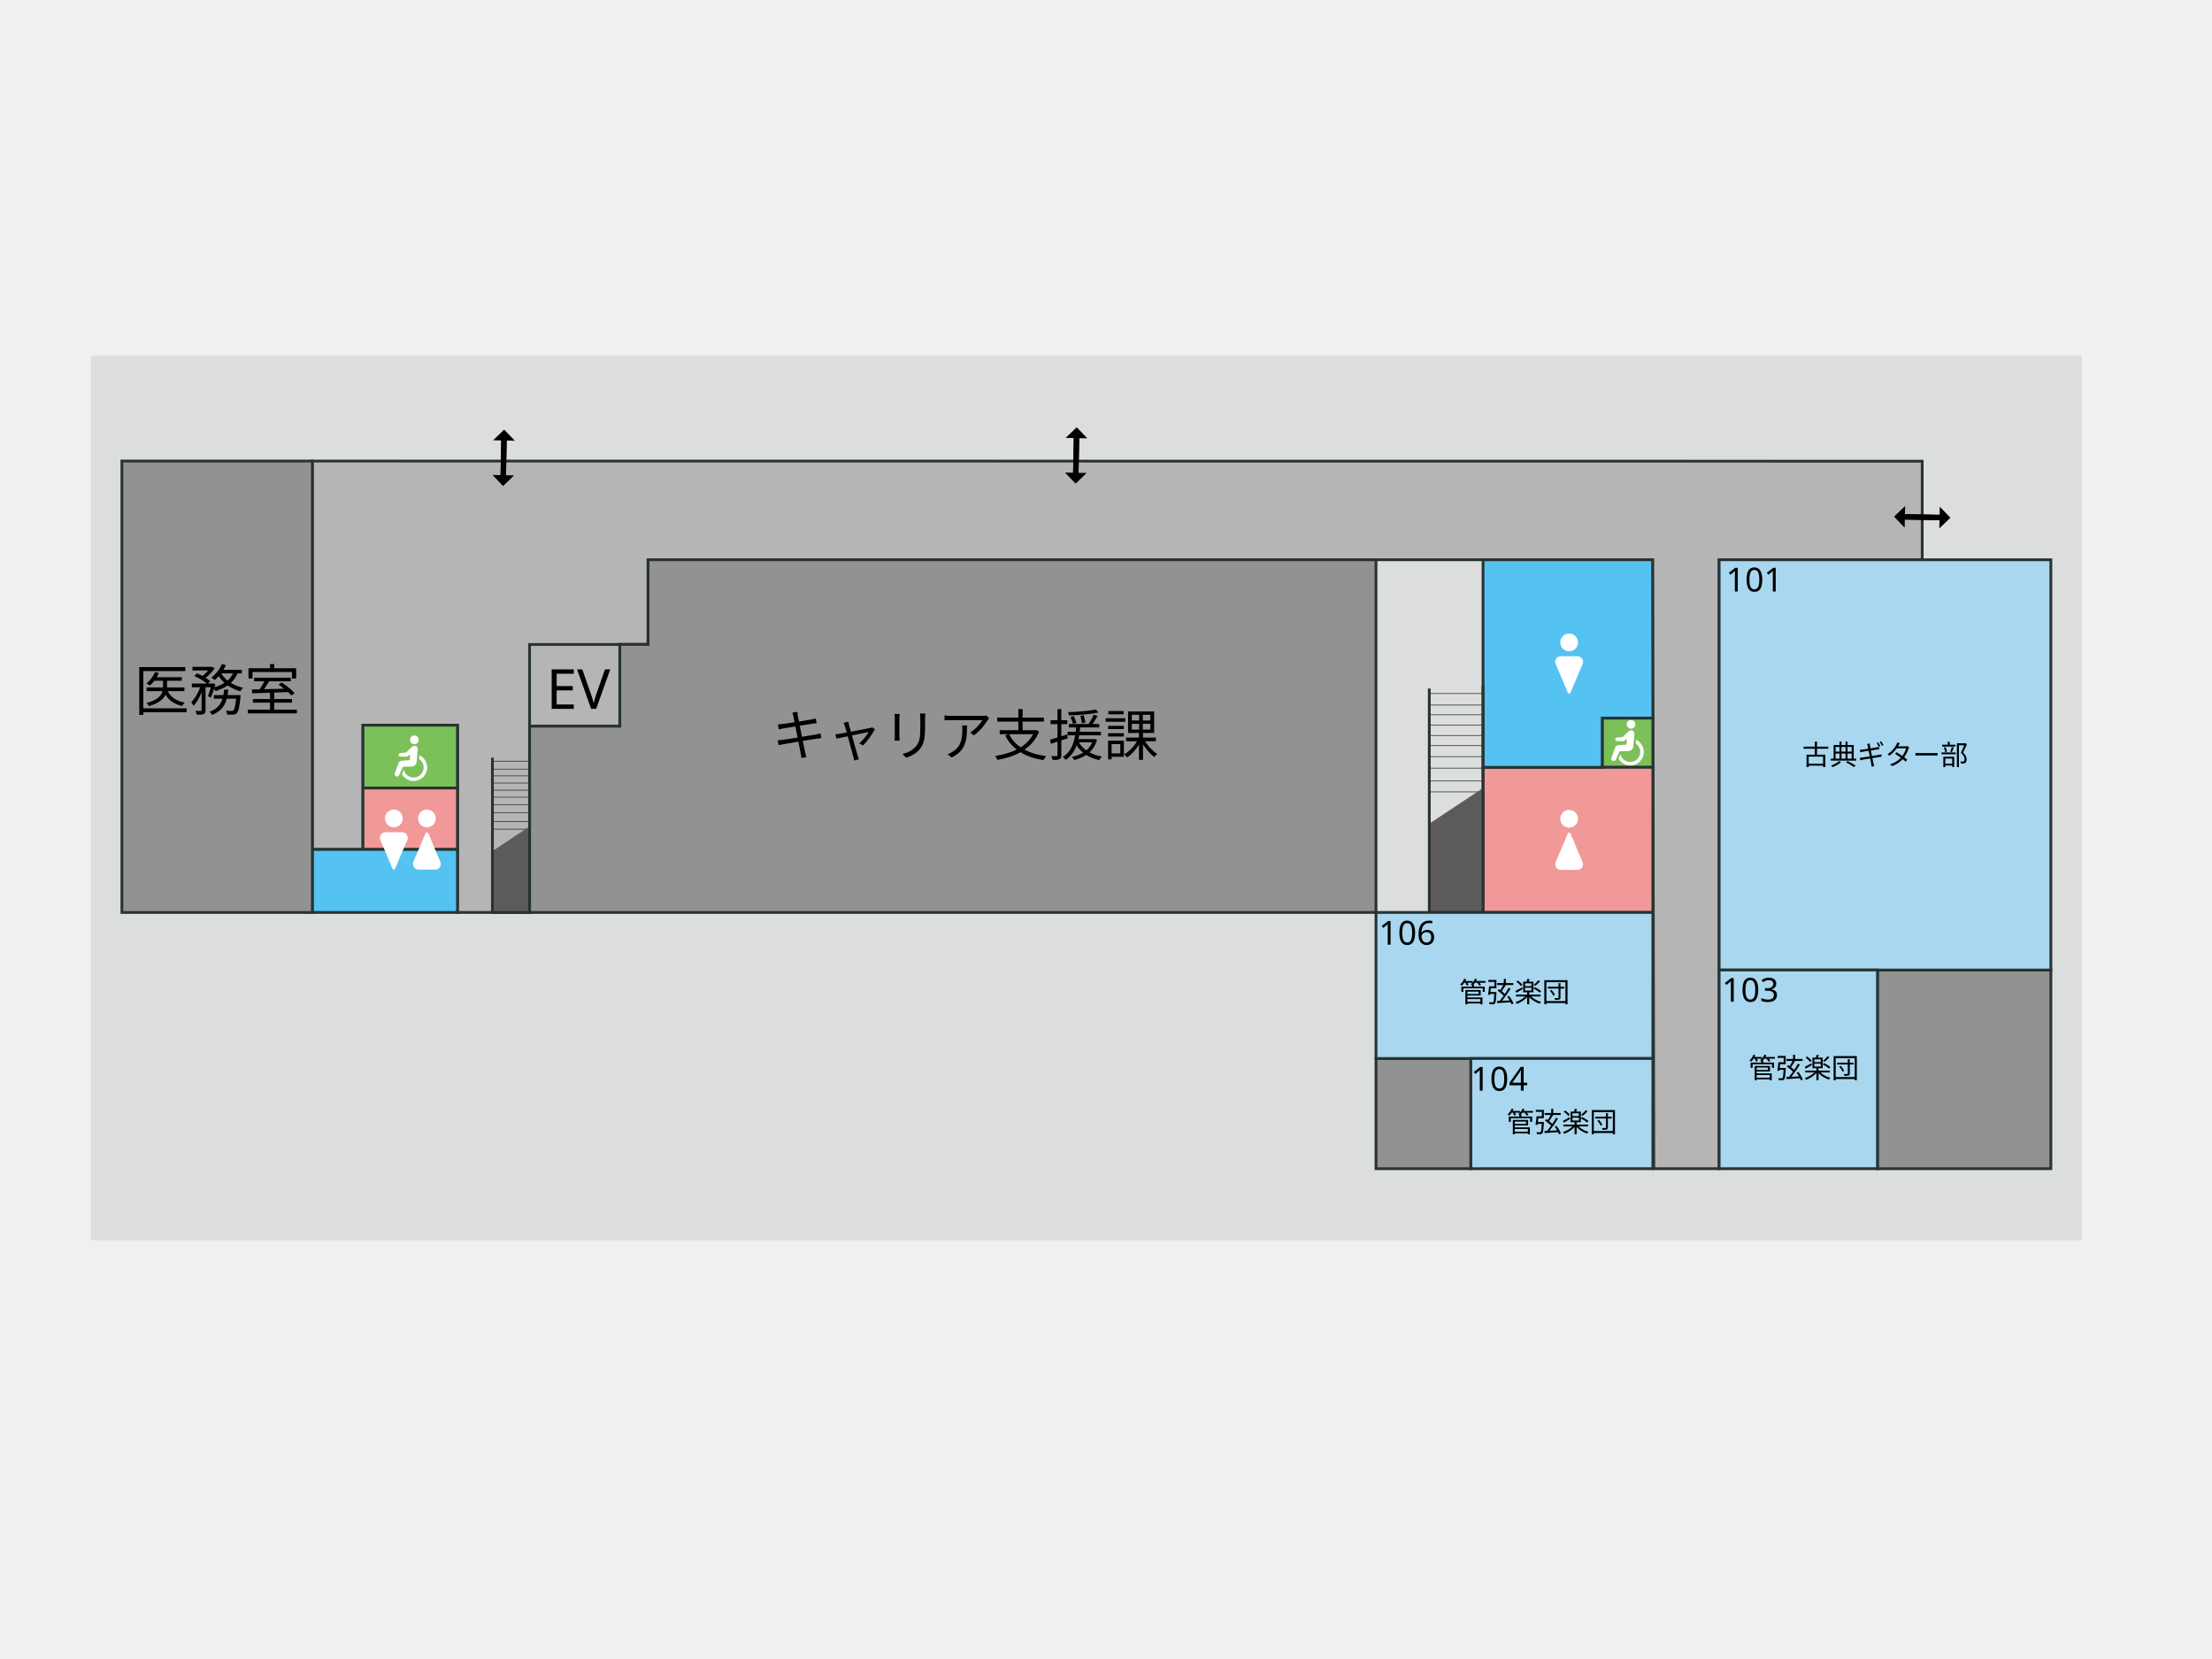
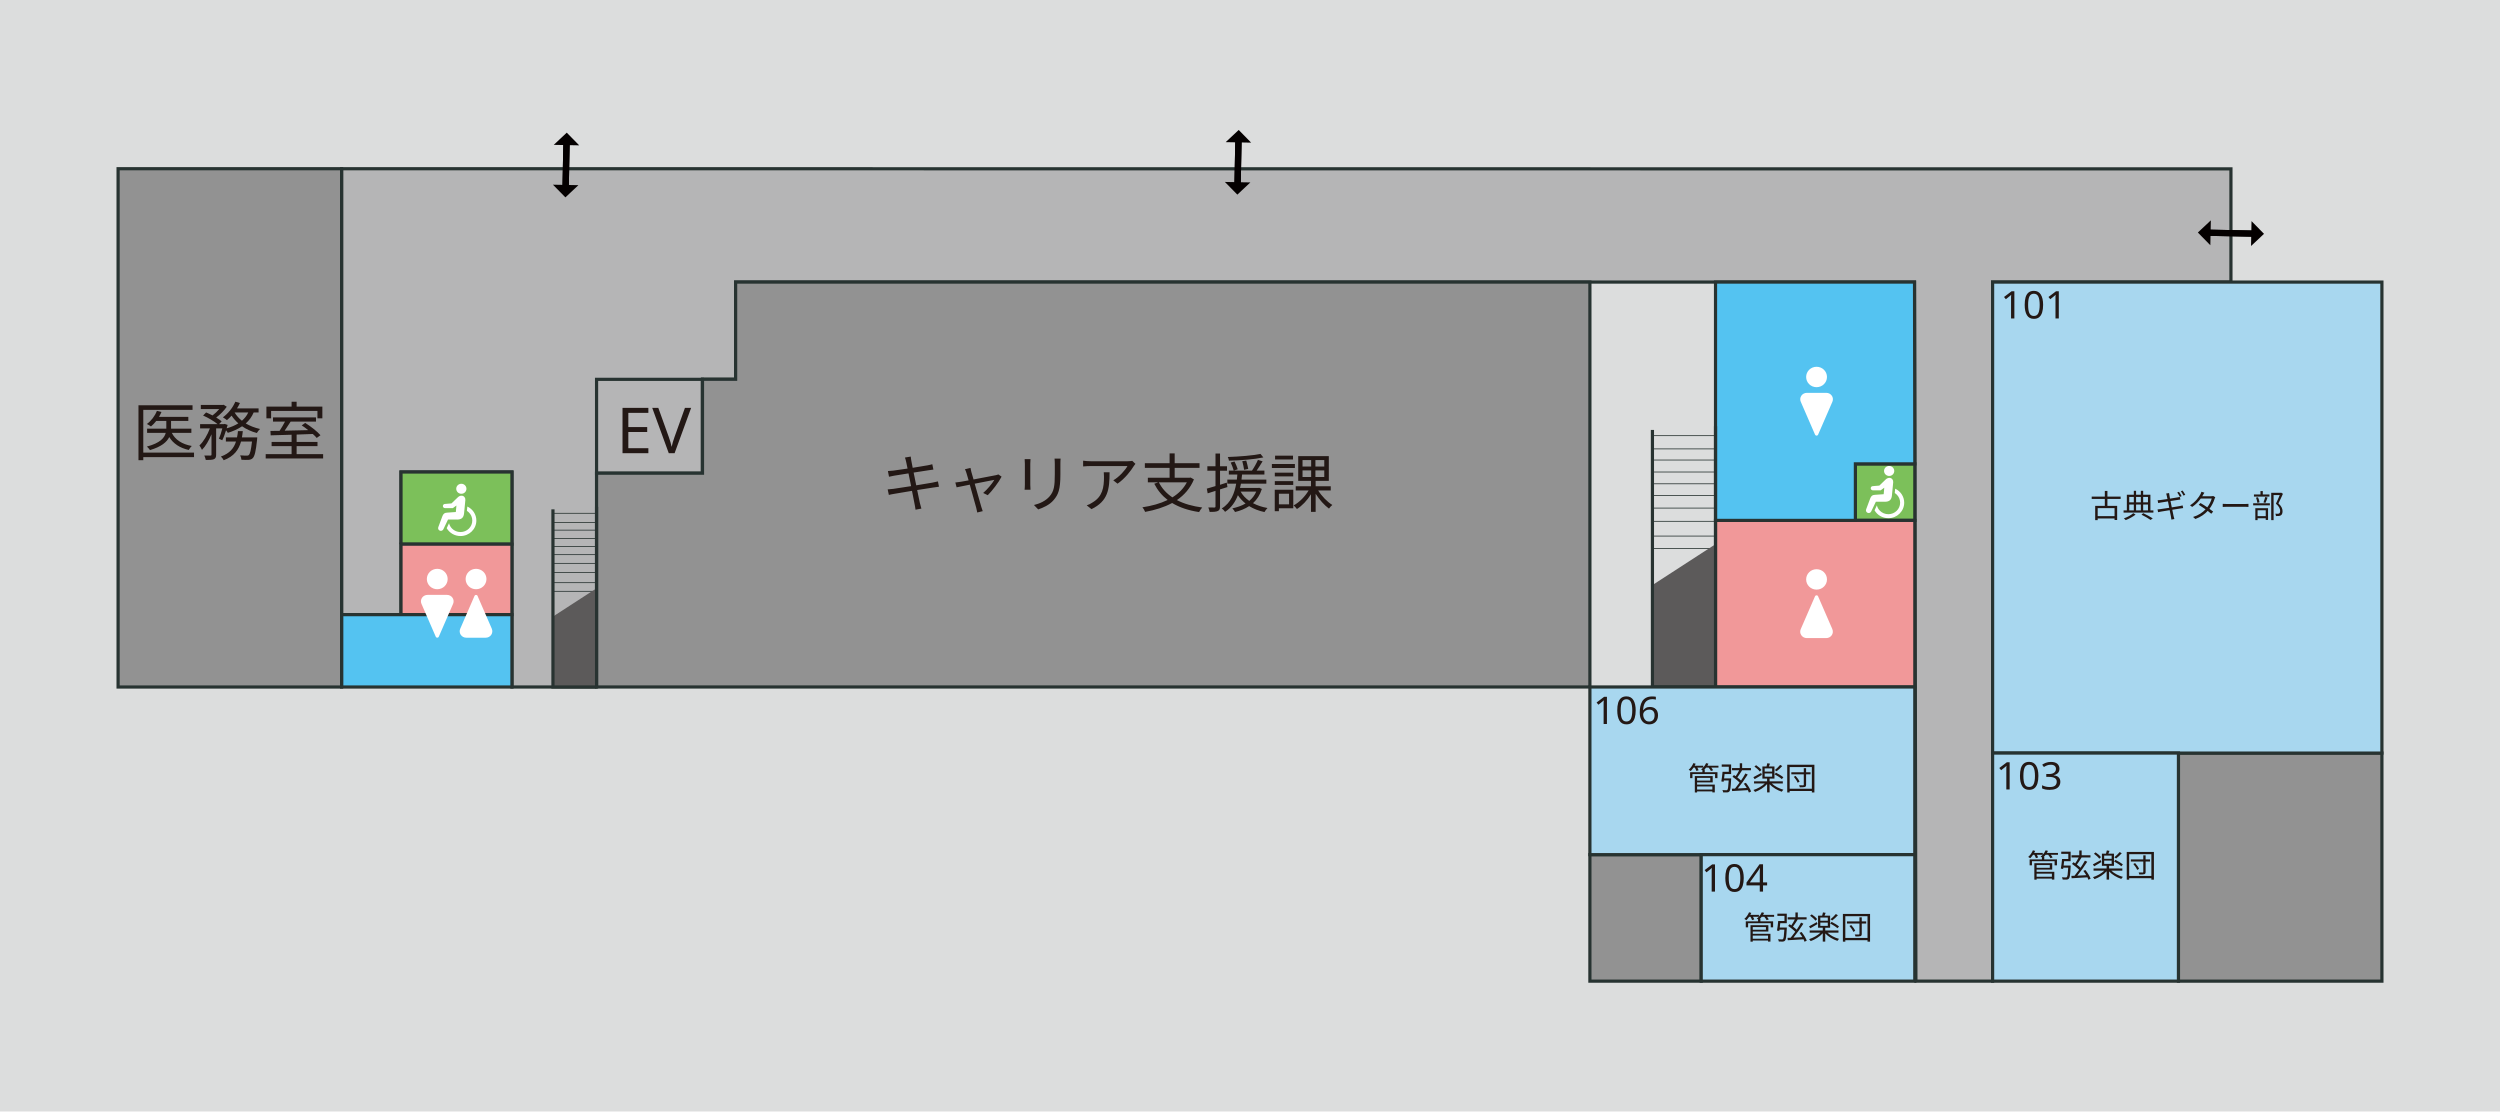
- <svg xmlns="http://www.w3.org/2000/svg" version="1.1" x="0px" y="0px" width="800px" height="600px" viewBox="0 0 800 600" enable-background="new 0 0 800 600" xml:space="preserve">
-   <g id="背景">
-     <polyline id="base" fill="#DCDDDD" points="32.9,128.6 752.9,128.6 752.9,448.6 32.9,448.6  " />
+ <svg xmlns="http://www.w3.org/2000/svg" viewBox="0 0 720 320">
+   <g id="_景" data-name="背景">
+     <polyline id="base" points="0 0 720 0 720 320 0 320" fill="#dcdddd" />
  </g>
-   <g id="廊下">
-     <polyline fill="#B5B5B6" stroke="#273331" stroke-miterlimit="10" points="191.53,330 165.45,330 165.45,262.28 131.27,262.28    131.27,307.21 112.95,307.21 112.95,166.74 695.19,166.79 695.19,202.45 621.75,202.45 621.75,422.67 598.11,422.67 597.68,202.45    497.65,202.45 234.38,202.45 234.38,233.06 224.18,233.06 224.18,262.65 191.53,262.65 191.53,330  " />
-     <rect x="191.53" y="233.08" fill="#B5B5B6" stroke="#273331" stroke-miterlimit="10" width="32.61" height="29.57" />
-     <g id="矢印_00000086681061681913868580000000592518892064945824_">
-       <path fill="#040000" d="M685.01,186.85l3.84,4l0.06-2.94l14.71,0.29l0.04-1.96l-14.71-0.29l0.06-2.94L685.01,186.85z" />
-       <path fill="#040000" d="M705.38,187.25l-3.84-4l-0.06,2.94l-14.71-0.29l-0.04,1.96l14.71,0.29l-0.06,2.94L705.38,187.25z" />
+   <g id="_下" data-name="廊下">
+     <polyline points="171.81 197.85 147.44 197.85 147.44 135.94 115.49 135.94 115.49 177.02 98.38 177.02 98.38 48.59 642.51 48.64 642.51 81.24 573.87 81.24 573.87 282.57 551.78 282.57 551.38 81.24 457.89 81.24 211.86 81.24 211.86 109.23 202.32 109.23 202.32 136.28 171.81 136.28 171.81 197.85" fill="#b5b5b6" stroke="#273331" stroke-miterlimit="10" stroke-width=".92" />
+     <rect x="171.81" y="109.25" width="30.47" height="27.03" fill="#b5b5b6" stroke="#273331" stroke-miterlimit="10" stroke-width=".92" />
+     <g id="_印" data-name="矢印">
+       <path d="M632.99,66.97l3.59,3.66,.05-2.69,13.75,.27,.04-1.79-13.75-.27,.05-2.69-3.74,3.51Z" fill="#040000" />
+       <path d="M652.03,67.34l-3.59-3.66-.05,2.69-13.75-.27-.04,1.79,13.75,.27-.05,2.69,3.74-3.51Z" fill="#040000" />
    </g>
-     <g id="矢印_00000175317095293083467700000012217041302143367826_">
-       <path fill="#040000" d="M389.41,154.53l-4,3.84l2.94,0.06l-0.29,14.71l1.96,0.04l0.29-14.71l2.94,0.06L389.41,154.53z" />
-       <path fill="#040000" d="M389.01,174.9l4-3.84l-2.94-0.06l0.29-14.71l-1.96-0.04l-0.29,14.71l-2.94-0.06L389.01,174.9z" />
+     <g id="_印-2" data-name="矢印">
+       <path d="M356.74,37.43l-3.74,3.51,2.75,.05-.27,13.45,1.83,.04,.27-13.45,2.75,.05-3.59-3.66Z" fill="#040000" />
+       <path d="M356.36,56.05l3.74-3.51-2.75-.05,.27-13.45-1.83-.04-.27,13.45-2.75-.05,3.59,3.66Z" fill="#040000" />
    </g>
-     <g id="矢印_00000011028193846127070540000010956222726947453340_">
-       <path fill="#040000" d="M182.34,155.39l-4,3.84l2.94,0.06L180.99,174l1.96,0.04l0.29-14.71l2.94,0.06L182.34,155.39z" />
-       <path fill="#040000" d="M181.94,175.77l4-3.84l-2.94-0.06l0.29-14.71l-1.96-0.04l-0.29,14.71l-2.94-0.06L181.94,175.77z" />
+     <g id="_印-3" data-name="矢印">
+       <path d="M163.22,38.21l-3.74,3.51,2.75,.05-.27,13.45,1.83,.04,.27-13.45,2.75,.05-3.59-3.66Z" fill="#040000" />
+       <path d="M162.84,56.84l3.74-3.51-2.75-.05,.27-13.45-1.83-.04-.27,13.45-2.75-.05,3.59,3.66Z" fill="#040000" />
    </g>
  </g>
-   <g id="車椅子用トイレ">
-     <polyline fill="#7CC05A" stroke="#283331" stroke-miterlimit="10" points="131.27,285.01 165.45,285.01 165.45,262.28    131.27,262.28 131.27,285.01  " />
-     <rect x="579.46" y="259.71" fill="#7CC05A" stroke="#283331" stroke-miterlimit="10" width="18.31" height="17.8" />
+   <g id="_椅子用トイレ" data-name="車椅子用トイレ">
+     <polyline points="115.49 156.72 147.44 156.72 147.44 135.94 115.49 135.94 115.49 156.72" fill="#7cc05a" stroke="#283331" stroke-miterlimit="10" stroke-width=".92" />
+     <rect x="534.35" y="133.59" width="17.12" height="16.28" fill="#7cc05a" stroke="#283331" stroke-miterlimit="10" stroke-width=".92" />
    <g>
-       <path fill="#FFFFFF" d="M590.26,263.49c0.84-0.22,1.35-1.08,1.14-1.92c-0.22-0.84-1.07-1.35-1.92-1.14    c-0.84,0.22-1.35,1.08-1.14,1.92C588.56,263.19,589.42,263.7,590.26,263.49z" />
-       <path fill="#FFFFFF" d="M591.72,267.55l-0.13,1.36c0.21,0.14,0.41,0.3,0.59,0.48c0.66,0.66,1.06,1.56,1.06,2.57    c0,1.01-0.41,1.91-1.06,2.57c-0.66,0.66-1.56,1.06-2.57,1.06c-1.01,0-1.91-0.41-2.57-1.06c-0.47-0.47-0.8-1.06-0.96-1.73    l-0.71,1.57c0.84,1.48,2.43,2.47,4.25,2.47c2.7,0,4.89-2.19,4.89-4.89C594.5,270.01,593.37,268.34,591.72,267.55z" />
-       <path fill="#FFFFFF" d="M588.54,271.66c1.38-0.02,2.03-0.6,2.18-1.93l0.4-4.2c0.06-0.71-0.36-1.33-1.07-1.39    c-0.45-0.04-0.94,0.19-1.23,0.49l-1.97,1.94l-2.06,0.17c-0.33,0.03-0.59,0.3-0.59,0.64v0.04c0,0.35,0.29,0.64,0.64,0.64h2.43    l1.11-0.82l-0.18,2.05l-2.69,0.2c-0.78,0.03-1.13,0.34-1.42,1.05l-1.27,3.49c-0.19,0.43,0,0.93,0.43,1.12    c0.43,0.19,0.93,0,1.12-0.43l1.43-3.06L588.54,271.66L588.54,271.66z" />
+       <path d="M544.44,137.04c.79-.2,1.26-.98,1.06-1.76-.2-.77-1-1.24-1.79-1.04-.79,.2-1.26,.98-1.06,1.75,.2,.77,1,1.24,1.79,1.04Z" fill="#fff" />
+       <path d="M545.81,140.75l-.12,1.24c.2,.13,.38,.27,.55,.43,.62,.6,.99,1.43,1,2.35,0,.92-.38,1.75-1,2.35-.62,.6-1.46,.97-2.4,.97-.94,0-1.79-.37-2.4-.97-.44-.43-.75-.97-.9-1.58l-.67,1.44c.79,1.35,2.27,2.26,3.97,2.26,2.52,0,4.57-2,4.57-4.47,0-1.78-1.06-3.31-2.6-4.03Z" fill="#fff" />
+       <path d="M542.84,144.51c1.29-.01,1.9-.54,2.03-1.77l.37-3.84c.06-.65-.34-1.21-1-1.27-.42-.04-.88,.17-1.15,.45l-1.84,1.77-1.93,.16c-.31,.03-.55,.28-.55,.58v.04c0,.32,.27,.58,.6,.58h2.27l1.03-.75-.17,1.87-2.52,.18c-.73,.03-1.05,.31-1.33,.96l-1.19,3.19c-.18,.39,0,.85,.4,1.03,.4,.18,.87,0,1.05-.39l1.34-2.8h2.57Z" fill="#fff" />
    </g>
    <g>
-       <path fill="#FFFFFF" d="M150.24,269.1c0.84-0.22,1.35-1.08,1.14-1.92c-0.22-0.84-1.07-1.35-1.92-1.14    c-0.84,0.22-1.35,1.08-1.14,1.92C148.54,268.81,149.4,269.32,150.24,269.1z" />
-       <path fill="#FFFFFF" d="M151.7,273.16l-0.13,1.36c0.21,0.14,0.41,0.3,0.59,0.48c0.66,0.66,1.06,1.56,1.06,2.57    c0,1.01-0.41,1.91-1.06,2.57c-0.66,0.66-1.56,1.06-2.57,1.06c-1.01,0-1.91-0.41-2.57-1.06c-0.47-0.47-0.8-1.06-0.96-1.73    l-0.71,1.57c0.84,1.48,2.43,2.47,4.25,2.47c2.7,0,4.89-2.19,4.89-4.89C154.48,275.63,153.35,273.95,151.7,273.16z" />
-       <path fill="#FFFFFF" d="M148.52,277.27c1.38-0.02,2.03-0.6,2.18-1.93l0.4-4.2c0.06-0.71-0.36-1.33-1.07-1.39    c-0.45-0.04-0.94,0.19-1.23,0.49l-1.97,1.94l-2.06,0.17c-0.33,0.03-0.59,0.3-0.59,0.64v0.04c0,0.35,0.29,0.64,0.64,0.64h2.43    l1.11-0.82l-0.18,2.05l-2.69,0.2c-0.78,0.03-1.13,0.34-1.42,1.05l-1.27,3.49c-0.19,0.43,0,0.93,0.43,1.12    c0.43,0.19,0.93,0,1.12-0.43l1.43-3.06L148.52,277.27L148.52,277.27z" />
+       <path d="M133.23,142.17c.79-.2,1.26-.98,1.06-1.76-.2-.77-1-1.24-1.79-1.04-.79,.2-1.26,.98-1.06,1.75,.2,.77,1,1.24,1.79,1.04Z" fill="#fff" />
+       <path d="M134.59,145.89l-.12,1.24c.2,.13,.38,.27,.55,.43,.62,.6,.99,1.43,1,2.35,0,.92-.38,1.75-1,2.35-.62,.6-1.46,.97-2.4,.97-.94,0-1.79-.37-2.4-.97-.44-.43-.75-.97-.9-1.58l-.67,1.44c.79,1.35,2.27,2.26,3.97,2.26,2.52,0,4.57-2,4.57-4.47,0-1.78-1.06-3.31-2.6-4.03Z" fill="#fff" />
+       <path d="M131.62,149.64c1.29-.01,1.9-.54,2.03-1.77l.37-3.84c.06-.65-.34-1.21-1-1.27-.42-.04-.88,.17-1.15,.45l-1.84,1.77-1.93,.16c-.31,.03-.55,.28-.55,.58v.04c0,.32,.27,.58,.6,.58h2.27l1.03-.75-.17,1.87-2.52,.18c-.73,.03-1.05,.31-1.33,.96l-1.19,3.19c-.18,.39,0,.85,.4,1.03,.4,.18,.87,0,1.05-.39l1.34-2.8h2.57Z" fill="#fff" />
    </g>
  </g>
-   <g id="女子トイレ">
-     <rect x="131.27" y="285.01" fill="#F19899" stroke="#283331" stroke-miterlimit="10" width="34.18" height="22.2" />
-     <rect x="536.36" y="277.51" fill="#F19899" stroke="#283331" stroke-miterlimit="10" width="61.42" height="52.49" />
+   <g id="_子トイレ" data-name="女子トイレ">
+     <rect x="115.49" y="156.72" width="31.95" height="20.29" fill="#f19899" stroke="#283331" stroke-miterlimit="10" stroke-width=".92" />
+     <rect x="494.07" y="149.87" width="57.4" height="47.99" fill="#f19899" stroke="#283331" stroke-miterlimit="10" stroke-width=".92" />
  </g>
-   <g id="男子トイレ">
-     <rect x="112.95" y="307.21" fill="#54C3F1" stroke="#283331" stroke-miterlimit="10" width="52.5" height="22.79" />
-     <polygon fill="#54C3F1" stroke="#283331" stroke-miterlimit="10" points="597.68,202.45 536.36,202.45 536.36,277.51    579.46,277.51 579.46,259.71 597.78,259.71  " />
+   <g id="_子トイレ-2" data-name="男子トイレ">
+     <rect x="98.38" y="177.02" width="49.06" height="20.84" fill="#54c3f1" stroke="#283331" stroke-miterlimit="10" stroke-width=".92" />
+     <polygon points="551.38 81.24 494.07 81.24 494.07 149.87 534.35 149.87 534.35 133.59 551.47 133.59 551.38 81.24" fill="#54c3f1" stroke="#283331" stroke-miterlimit="10" stroke-width=".92" />
  </g>
-   <g id="トイレマーク">
-     <g id="男女_00000129917576306041546350000003065103542904674722_">
-       <path fill="#FFFFFF" d="M154.39,299.21c1.77,0,3.21-1.44,3.21-3.21c0-1.77-1.44-3.21-3.21-3.21s-3.21,1.44-3.21,3.21    C151.18,297.77,152.62,299.21,154.39,299.21z" />
-       <path fill="#FFFFFF" d="M142.44,299.21c1.77,0,3.21-1.44,3.21-3.21c0-1.77-1.44-3.21-3.21-3.21c-1.77,0-3.21,1.44-3.21,3.21    C139.23,297.77,140.66,299.21,142.44,299.21z" />
-       <path fill="#FFFFFF" d="M159.26,311.67l-4.4-10.36c-0.08-0.19-0.26-0.31-0.47-0.31c-0.2,0-0.39,0.12-0.47,0.31l-4.4,10.36    c-0.27,0.62-0.2,1.34,0.17,1.91c0.37,0.57,1.01,0.91,1.69,0.91h3.01h3.01c0.68,0,1.31-0.34,1.69-0.91    C159.46,313.01,159.53,312.29,159.26,311.67z" />
-       <path fill="#FFFFFF" d="M145.44,300.99h-3.01h-3.01c-0.68,0-1.31,0.34-1.69,0.91c-0.37,0.57-0.44,1.28-0.17,1.91l4.4,10.36    c0.08,0.19,0.26,0.31,0.47,0.31s0.39-0.12,0.47-0.31l4.4-10.36c0.27-0.62,0.2-1.34-0.17-1.91    C146.76,301.34,146.12,300.99,145.44,300.99z" />
+   <g id="_イレマーク" data-name="トイレマーク">
+     <g id="_女" data-name="男女">
+       <path d="M137.1,169.7c1.66,0,3-1.31,3-2.94s-1.34-2.94-3-2.94-3,1.31-3,2.94,1.34,2.94,3,2.94Z" fill="#fff" />
+       <path d="M125.93,169.7c1.66,0,3-1.31,3-2.94s-1.34-2.94-3-2.94-3,1.31-3,2.94,1.34,2.94,3,2.94Z" fill="#fff" />
+       <path d="M141.65,181.09l-4.12-9.48c-.07-.17-.25-.28-.44-.28s-.36,.11-.43,.28l-4.12,9.48c-.25,.57-.19,1.23,.16,1.74,.35,.52,.94,.83,1.58,.83h5.62c.63,0,1.23-.31,1.58-.83,.35-.52,.41-1.17,.16-1.74Z" fill="#fff" />
+       <path d="M128.74,171.33h-5.62c-.63,0-1.23,.31-1.58,.83-.35,.52-.41,1.17-.16,1.74l4.12,9.48c.07,.17,.25,.28,.44,.28s.36-.11,.43-.28l4.12-9.48c.25-.57,.19-1.23-.16-1.74-.35-.52-.94-.83-1.58-.83Z" fill="#fff" />
    </g>
-     <g id="男女_00000021824612292392064230000011100852920479247242_">
-       <path fill="#FFFFFF" d="M567.5,235.56c1.77,0,3.21-1.44,3.21-3.21s-1.44-3.21-3.21-3.21c-1.77,0-3.21,1.44-3.21,3.21    S565.72,235.56,567.5,235.56z" />
-       <path fill="#FFFFFF" d="M570.51,237.34h-3.01h-3.01c-0.68,0-1.31,0.34-1.69,0.91c-0.37,0.57-0.44,1.28-0.17,1.91l4.4,10.36    c0.08,0.19,0.26,0.31,0.47,0.31s0.39-0.12,0.47-0.31l4.4-10.36c0.27-0.62,0.2-1.34-0.17-1.91    C571.82,237.68,571.18,237.34,570.51,237.34z" />
+     <g id="_女-2" data-name="男女">
+       <path d="M523.17,111.51c1.66,0,3-1.31,3-2.94s-1.34-2.94-3-2.94-3,1.31-3,2.94,1.34,2.94,3,2.94Z" fill="#fff" />
+       <path d="M525.98,113.14h-5.62c-.63,0-1.23,.31-1.58,.83-.35,.52-.41,1.17-.16,1.74l4.12,9.48c.07,.17,.25,.28,.44,.28s.36-.11,.43-.28l4.12-9.48c.25-.57,.19-1.23-.16-1.74-.35-.52-.94-.83-1.58-.83Z" fill="#fff" />
    </g>
-     <g id="男女_00000159452396959376629120000007968037085657814429_">
-       <path fill="#FFFFFF" d="M567.5,299.33c1.77,0,3.21-1.44,3.21-3.21c0-1.77-1.44-3.21-3.21-3.21s-3.21,1.44-3.21,3.21    S565.72,299.33,567.5,299.33z" />
-       <path fill="#FFFFFF" d="M572.37,311.79l-4.4-10.36c-0.08-0.19-0.26-0.31-0.47-0.31c-0.2,0-0.39,0.12-0.47,0.31l-4.4,10.36    c-0.27,0.62-0.2,1.34,0.17,1.91c0.37,0.57,1.01,0.91,1.69,0.91h3.01h3.01c0.68,0,1.31-0.34,1.69-0.91    C572.57,313.13,572.63,312.41,572.37,311.79z" />
+     <g id="_女-3" data-name="男女">
+       <path d="M523.17,169.81c1.66,0,3-1.31,3-2.94s-1.34-2.94-3-2.94-3,1.31-3,2.94,1.34,2.94,3,2.94Z" fill="#fff" />
+       <path d="M527.72,181.2l-4.12-9.48c-.07-.17-.25-.28-.44-.28s-.36,.11-.43,.28l-4.12,9.48c-.25,.57-.19,1.23,.16,1.74,.35,.52,.94,.83,1.58,.83h5.62c.63,0,1.23-.31,1.58-.83,.35-.52,.41-1.17,.16-1.74Z" fill="#fff" />
    </g>
  </g>
-   <g id="使用不可能部屋">
-     <polygon fill="#929292" stroke="#273331" stroke-miterlimit="10" points="191.53,262.65 224.18,262.65 224.18,233.06    234.38,233.06 234.38,202.45 497.65,202.45 497.65,330 191.53,330  " />
-     <rect x="44.08" y="166.74" fill="#929292" stroke="#273331" stroke-miterlimit="10" width="68.88" height="163.27" />
-     <rect x="497.65" y="382.82" fill="#929292" stroke="#273331" stroke-miterlimit="10" width="34.31" height="39.85" />
-     <rect x="679.02" y="350.82" fill="#929292" stroke="#273331" stroke-miterlimit="10" width="62.7" height="71.85" />
+   <g id="_用不可能部屋" data-name="使用不可能部屋">
+     <polygon points="171.81 136.28 202.32 136.28 202.32 109.23 211.86 109.23 211.86 81.24 457.89 81.24 457.89 197.85 171.81 197.85 171.81 136.28" fill="#929292" stroke="#273331" stroke-miterlimit="10" stroke-width=".92" />
+     <rect x="34.01" y="48.59" width="64.37" height="149.27" fill="#929292" stroke="#273331" stroke-miterlimit="10" stroke-width=".92" />
+     <rect x="457.89" y="246.14" width="32.06" height="36.43" fill="#929292" stroke="#273331" stroke-miterlimit="10" stroke-width=".92" />
+     <rect x="627.39" y="216.88" width="58.6" height="65.69" fill="#929292" stroke="#273331" stroke-miterlimit="10" stroke-width=".92" />
  </g>
-   <g id="階段">
+   <g id="_段" data-name="階段">
    <g>
-       <line fill="none" stroke="#283331" stroke-width="0.25" stroke-miterlimit="10" x1="536.36" y1="250.83" x2="516.92" y2="250.83" />
-       <line fill="none" stroke="#283331" stroke-width="0.25" stroke-miterlimit="10" x1="536.36" y1="254.99" x2="516.92" y2="254.99" />
-       <line fill="none" stroke="#283331" stroke-width="0.25" stroke-miterlimit="10" x1="536.36" y1="258.51" x2="516.92" y2="258.51" />
-       <line fill="none" stroke="#283331" stroke-width="0.25" stroke-miterlimit="10" x1="536.36" y1="262.28" x2="516.92" y2="262.28" />
-       <line fill="none" stroke="#283331" stroke-width="0.25" stroke-miterlimit="10" x1="536.36" y1="266" x2="516.92" y2="266" />
-       <line fill="none" stroke="#283331" stroke-width="0.25" stroke-miterlimit="10" x1="536.36" y1="269.67" x2="516.92" y2="269.67" />
-       <line fill="none" stroke="#283331" stroke-width="0.25" stroke-miterlimit="10" x1="536.36" y1="273.65" x2="516.92" y2="273.65" />
-       <line fill="none" stroke="#283331" stroke-width="0.25" stroke-miterlimit="10" x1="536.36" y1="277.81" x2="516.92" y2="277.81" />
-       <line fill="none" stroke="#283331" stroke-width="0.25" stroke-miterlimit="10" x1="536.36" y1="282.46" x2="516.92" y2="282.46" />
-       <line fill="none" stroke="#283331" stroke-width="0.25" stroke-miterlimit="10" x1="536.36" y1="286.39" x2="516.92" y2="286.39" />
-       <polygon fill="#5C5A5A" points="536.36,285.01 516.92,297.9 516.92,330 536.36,330   " />
-       <polyline fill="none" stroke="#283331" stroke-miterlimit="10" points="516.92,249.02 516.92,330 536.36,330 536.36,247.87   " />
+       <line x1="494.07" y1="125.47" x2="475.9" y2="125.47" fill="none" stroke="#283331" stroke-miterlimit="10" stroke-width=".23" />
+       <line x1="494.07" y1="129.28" x2="475.9" y2="129.28" fill="none" stroke="#283331" stroke-miterlimit="10" stroke-width=".23" />
+       <line x1="494.07" y1="132.49" x2="475.9" y2="132.49" fill="none" stroke="#283331" stroke-miterlimit="10" stroke-width=".23" />
+       <line x1="494.07" y1="135.94" x2="475.9" y2="135.94" fill="none" stroke="#283331" stroke-miterlimit="10" stroke-width=".23" />
+       <line x1="494.07" y1="139.33" x2="475.9" y2="139.33" fill="none" stroke="#283331" stroke-miterlimit="10" stroke-width=".23" />
+       <line x1="494.07" y1="142.7" x2="475.9" y2="142.7" fill="none" stroke="#283331" stroke-miterlimit="10" stroke-width=".23" />
+       <line x1="494.07" y1="146.33" x2="475.9" y2="146.33" fill="none" stroke="#283331" stroke-miterlimit="10" stroke-width=".23" />
+       <line x1="494.07" y1="150.14" x2="475.9" y2="150.14" fill="none" stroke="#283331" stroke-miterlimit="10" stroke-width=".23" />
+       <line x1="494.07" y1="154.39" x2="475.9" y2="154.39" fill="none" stroke="#283331" stroke-miterlimit="10" stroke-width=".23" />
+       <line x1="494.07" y1="157.98" x2="475.9" y2="157.98" fill="none" stroke="#283331" stroke-miterlimit="10" stroke-width=".23" />
+       <polygon points="494.07 156.72 475.9 168.5 475.9 197.85 494.07 197.85 494.07 156.72" fill="#5c5a5a" />
+       <polyline points="475.9 123.82 475.9 197.85 494.07 197.85 494.07 122.76" fill="none" stroke="#283331" stroke-miterlimit="10" stroke-width=".92" />
    </g>
    <g>
-       <line fill="none" stroke="#283331" stroke-width="0.25" stroke-miterlimit="10" x1="191.53" y1="275.29" x2="178.09" y2="275.29" />
-       <line fill="none" stroke="#283331" stroke-width="0.25" stroke-miterlimit="10" x1="191.53" y1="278.17" x2="178.09" y2="278.17" />
-       <line fill="none" stroke="#283331" stroke-width="0.25" stroke-miterlimit="10" x1="191.53" y1="280.6" x2="178.09" y2="280.6" />
-       <line fill="none" stroke="#283331" stroke-width="0.25" stroke-miterlimit="10" x1="191.53" y1="283.2" x2="178.09" y2="283.2" />
-       <line fill="none" stroke="#283331" stroke-width="0.25" stroke-miterlimit="10" x1="191.53" y1="285.77" x2="178.09" y2="285.77" />
-       <line fill="none" stroke="#283331" stroke-width="0.25" stroke-miterlimit="10" x1="191.53" y1="288.31" x2="178.09" y2="288.31" />
-       <line fill="none" stroke="#283331" stroke-width="0.25" stroke-miterlimit="10" x1="191.53" y1="291.06" x2="178.09" y2="291.06" />
-       <line fill="none" stroke="#283331" stroke-width="0.25" stroke-miterlimit="10" x1="191.53" y1="293.94" x2="178.09" y2="293.94" />
-       <line fill="none" stroke="#283331" stroke-width="0.25" stroke-miterlimit="10" x1="191.53" y1="297.15" x2="178.09" y2="297.15" />
-       <line fill="none" stroke="#283331" stroke-width="0.25" stroke-miterlimit="10" x1="191.53" y1="299.87" x2="178.09" y2="299.87" />
-       <polygon fill="#5C5A5A" points="191.53,298.91 178.09,307.82 178.09,330 191.53,330   " />
-       <polyline fill="none" stroke="#283331" stroke-miterlimit="10" points="178.09,274.04 178.09,330 191.53,330 191.53,273.24   " />
+       <line x1="171.81" y1="147.83" x2="159.25" y2="147.83" fill="none" stroke="#283331" stroke-miterlimit="10" stroke-width=".23" />
+       <line x1="171.81" y1="150.46" x2="159.25" y2="150.46" fill="none" stroke="#283331" stroke-miterlimit="10" stroke-width=".23" />
+       <line x1="171.81" y1="152.68" x2="159.25" y2="152.68" fill="none" stroke="#283331" stroke-miterlimit="10" stroke-width=".23" />
+       <line x1="171.81" y1="155.07" x2="159.25" y2="155.07" fill="none" stroke="#283331" stroke-miterlimit="10" stroke-width=".23" />
+       <line x1="171.81" y1="157.41" x2="159.25" y2="157.41" fill="none" stroke="#283331" stroke-miterlimit="10" stroke-width=".23" />
+       <line x1="171.81" y1="159.74" x2="159.25" y2="159.74" fill="none" stroke="#283331" stroke-miterlimit="10" stroke-width=".23" />
+       <line x1="171.81" y1="162.25" x2="159.25" y2="162.25" fill="none" stroke="#283331" stroke-miterlimit="10" stroke-width=".23" />
+       <line x1="171.81" y1="164.88" x2="159.25" y2="164.88" fill="none" stroke="#283331" stroke-miterlimit="10" stroke-width=".23" />
+       <line x1="171.81" y1="167.81" x2="159.25" y2="167.81" fill="none" stroke="#283331" stroke-miterlimit="10" stroke-width=".23" />
+       <line x1="171.81" y1="170.3" x2="159.25" y2="170.3" fill="none" stroke="#283331" stroke-miterlimit="10" stroke-width=".23" />
+       <polygon points="171.81 169.43 159.25 177.57 159.25 197.85 171.81 197.85 171.81 169.43" fill="#5c5a5a" />
+       <polyline points="159.25 146.69 159.25 197.85 171.81 197.85 171.81 145.96" fill="none" stroke="#283331" stroke-miterlimit="10" stroke-width=".92" />
    </g>
  </g>
  <g id="MLOC-available">
-     <rect id="studio101s" x="621.75" y="202.45" fill="#A8D7EF" stroke="#273331" stroke-miterlimit="10" width="119.97" height="148.37" />
-     <rect id="music106s" x="497.65" y="330" fill="#A8D7EF" stroke="#273331" stroke-miterlimit="10" width="100.13" height="52.82" />
-     <rect id="music104s" x="531.96" y="382.82" fill="#A8D7EF" stroke="#273331" stroke-miterlimit="10" width="65.82" height="39.85" />
-     <rect id="music103s" x="621.75" y="350.82" fill="#A8D7EF" stroke="#273331" stroke-miterlimit="10" width="57.26" height="71.85" />
+     <rect id="studio101s" x="573.87" y="81.24" width="112.12" height="135.65" fill="#a8d7ef" stroke="#273331" stroke-miterlimit="10" stroke-width=".92" />
+     <rect id="music106s" x="457.89" y="197.85" width="93.57" height="48.29" fill="#a8d7ef" stroke="#273331" stroke-miterlimit="10" stroke-width=".92" />
+     <rect id="music104s" x="489.95" y="246.14" width="61.51" height="36.43" fill="#a8d7ef" stroke="#273331" stroke-miterlimit="10" stroke-width=".92" />
+     <rect id="music103s" x="573.87" y="216.88" width="53.52" height="65.69" fill="#a8d7ef" stroke="#273331" stroke-miterlimit="10" stroke-width=".92" />
  </g>
  <g id="MNOINT-word">
-     <text transform="matrix(1 0 0 1 48.4631 256.9677)" font-family="'KozGoPr6N-Regular-83pv-RKSJ-H'" font-size="20px">医務室</text>
-     <text transform="matrix(1 0 0 1 279.1095 273.2443)" font-family="'KozGoPr6N-Regular-83pv-RKSJ-H'" font-size="20px">キャリア支援課</text>
-     <text transform="matrix(1 0 0 1 624.2114 213.9198)" font-family="'KozGoPr6N-Regular-83pv-RKSJ-H'" font-size="12px">101</text>
-     <text transform="matrix(1 0 0 1 622.7546 362.2823)" font-family="'KozGoPr6N-Regular-83pv-RKSJ-H'" font-size="12px">103</text>
-     <text transform="matrix(1 0 0 1 498.6485 341.6588)" font-family="'KozGoPr6N-Regular-83pv-RKSJ-H'" font-size="12px">106</text>
-     <text transform="matrix(1 0 0 1 531.956 394.4582)" font-family="'KozGoPr6N-Regular-83pv-RKSJ-H'" font-size="12px">104</text>
-     <text transform="matrix(1 0 0 1 197.5869 256.3645)" font-family="'KozGoPr6N-Regular-83pv-RKSJ-H'" font-size="20px">EV</text>
-     <text transform="matrix(1 0 0 1 651.7383 276.6336)" font-family="'HiraginoSans-W5-83pv-RKSJ-H'" font-size="10px">古典ギター部</text>
-     <text transform="matrix(1 0 0 1 527.7128 362.4265)" font-family="'HiraginoSans-W5-83pv-RKSJ-H'" font-size="10px">管弦楽団</text>
-     <text transform="matrix(1 0 0 1 544.8665 409.4204)" font-family="'HiraginoSans-W5-83pv-RKSJ-H'" font-size="10px">管弦楽団</text>
-     <text transform="matrix(1 0 0 1 632.3378 389.8979)" font-family="'HiraginoSans-W5-83pv-RKSJ-H'" font-size="10px">管弦楽団</text>
+     <text transform="translate(38.11 131.08) scale(1.02 1)" fill="#231815" font-family="KozGoPr6N-Regular-83pv-RKSJ-H, Kozuka Gothic Pr6N" font-size="18.29">
+       <tspan x="0" y="0">医務室</tspan>
+     </text>
+     <text transform="translate(253.66 145.96) scale(1.02 1)" fill="#231815" font-family="KozGoPr6N-Regular-83pv-RKSJ-H, Kozuka Gothic Pr6N" font-size="18.29">
+       <tspan x="0" y="0">キャリア支援課</tspan>
+     </text>
+     <text transform="translate(576.17 91.72) scale(1.02 1)" fill="#231815" font-family="KozGoPr6N-Regular-83pv-RKSJ-H, Kozuka Gothic Pr6N" font-size="10.97">
+       <tspan x="0" y="0">101</tspan>
+     </text>
+     <text transform="translate(574.81 227.37) scale(1.02 1)" fill="#231815" font-family="KozGoPr6N-Regular-83pv-RKSJ-H, Kozuka Gothic Pr6N" font-size="10.97">
+       <tspan x="0" y="0">103</tspan>
+     </text>
+     <text transform="translate(458.83 208.51) scale(1.02 1)" fill="#231815" font-family="KozGoPr6N-Regular-83pv-RKSJ-H, Kozuka Gothic Pr6N" font-size="10.97">
+       <tspan x="0" y="0">106</tspan>
+     </text>
+     <text transform="translate(489.95 256.78) scale(1.02 1)" fill="#231815" font-family="KozGoPr6N-Regular-83pv-RKSJ-H, Kozuka Gothic Pr6N" font-size="10.97">
+       <tspan x="0" y="0">104</tspan>
+     </text>
+     <text transform="translate(177.47 130.53) scale(1.02 1)" fill="#231815" font-family="KozGoPr6N-Regular-83pv-RKSJ-H, Kozuka Gothic Pr6N" font-size="18.29">
+       <tspan x="0" y="0">EV</tspan>
+     </text>
+     <text transform="translate(601.9 149.06) scale(1.02 1)" fill="#231815" font-family="HiraginoSans-W5-83pv-RKSJ-H, Hiragino Sans" font-size="9.14">
+       <tspan x="0" y="0">古典ギター部</tspan>
+     </text>
+     <text transform="translate(485.99 227.5) scale(1.02 1)" fill="#231815" font-family="HiraginoSans-W5-83pv-RKSJ-H, Hiragino Sans" font-size="9.14">
+       <tspan x="0" y="0">管弦楽団</tspan>
+     </text>
+     <text transform="translate(502.02 270.46) scale(1.02 1)" fill="#231815" font-family="HiraginoSans-W5-83pv-RKSJ-H, Hiragino Sans" font-size="9.14">
+       <tspan x="0" y="0">管弦楽団</tspan>
+     </text>
+     <text transform="translate(583.77 252.61) scale(1.02 1)" fill="#231815" font-family="HiraginoSans-W5-83pv-RKSJ-H, Hiragino Sans" font-size="9.14">
+       <tspan x="0" y="0">管弦楽団</tspan>
+     </text>
  </g>
</svg>
